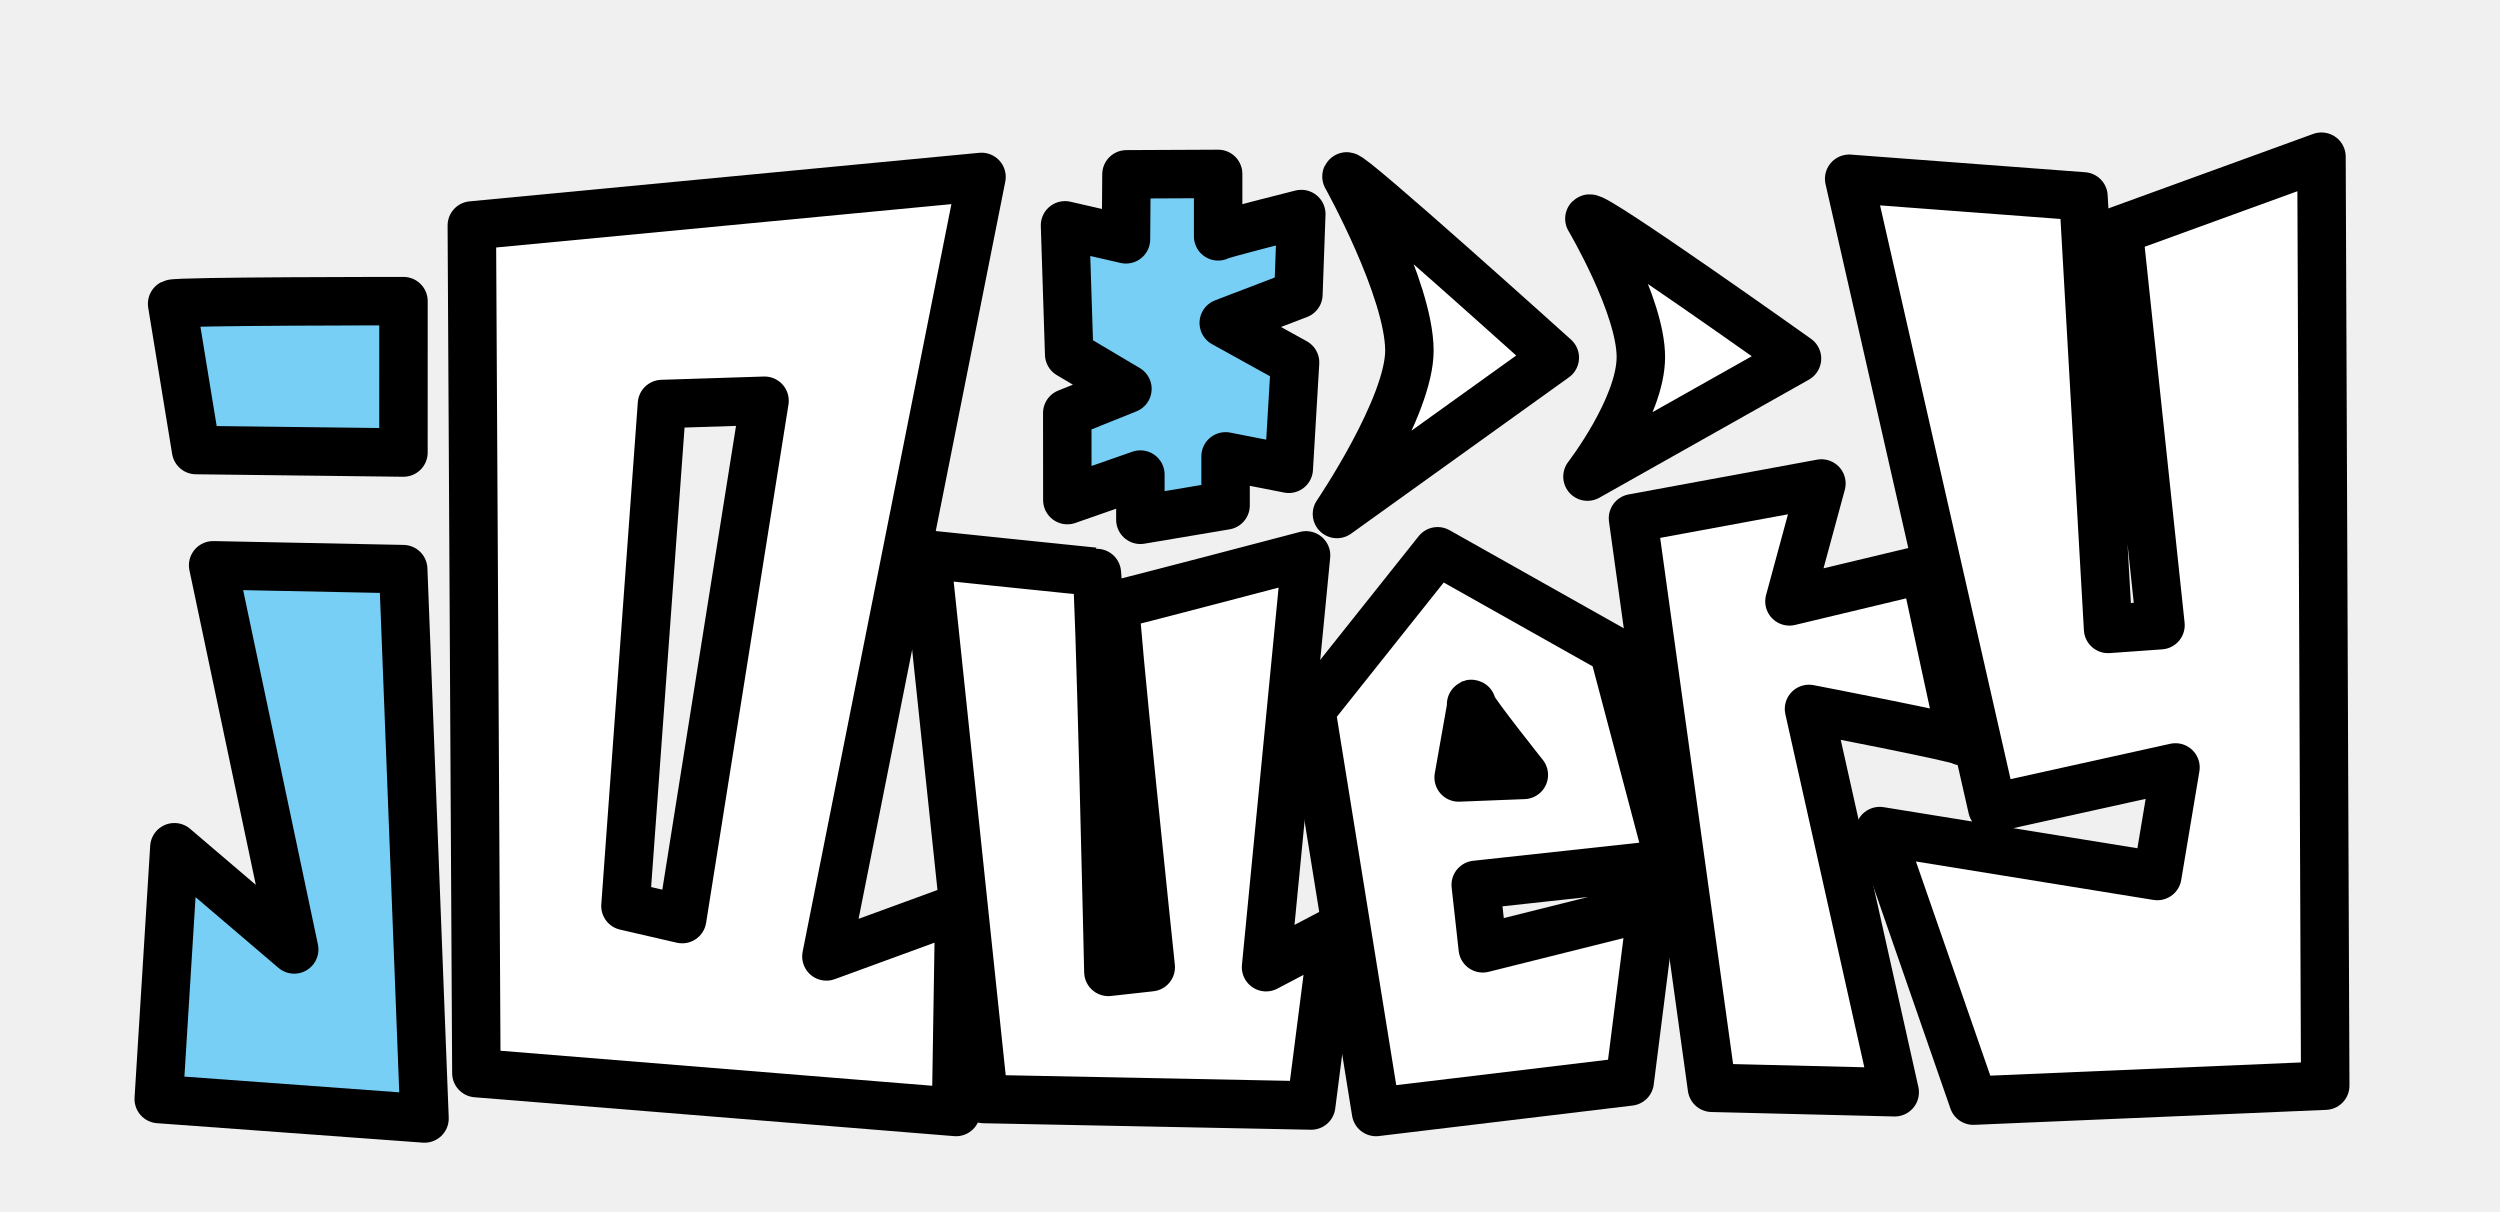
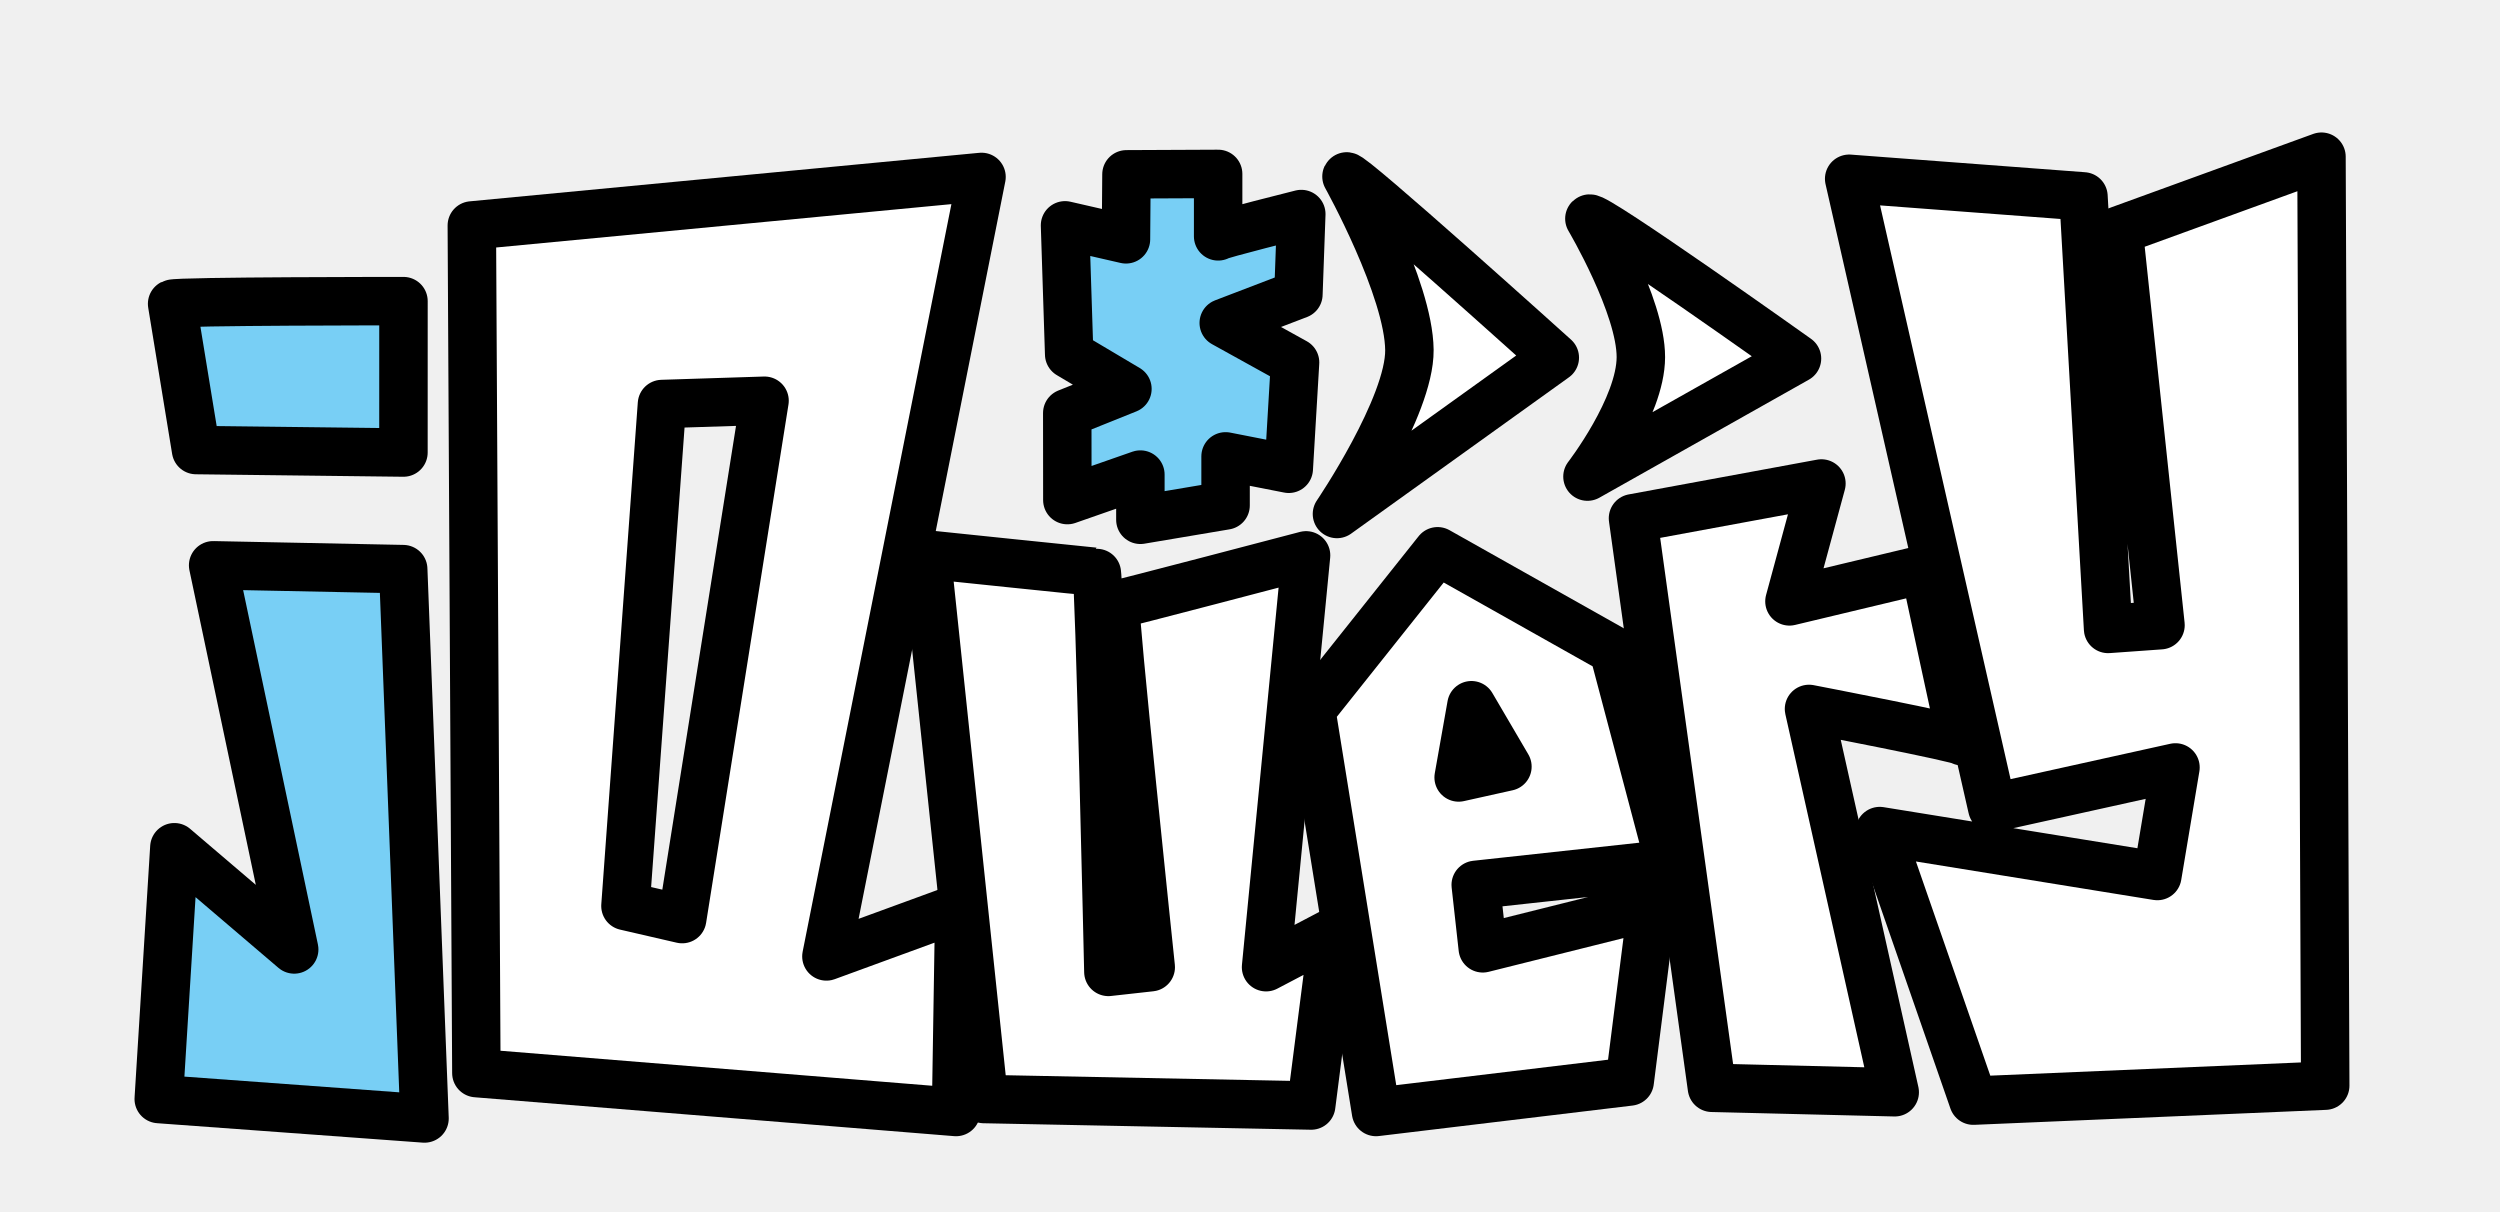
<svg xmlns="http://www.w3.org/2000/svg" viewbox="0 0 780 400" width="206.375mm" height="100mm" version="1.1" id="svg16">
  <defs id="defs1" />
  <g id="g15">
    <path id="path2" class="vector-data" d="m 306.233,55.203 -159.024,15.145 1.42,264.459 149.658,12.135 1.012,-63.707 -41.459,15.168 z m -67.696,69.828 -25.699,161.725 -17.695,-4.084 11.393,-156.617 z" style="fill:#ffffff;fill-opacity:1;stroke:#000000;stroke-width:15.118;stroke-linejoin:round;stroke-dasharray:none;stroke-opacity:1" />
    <path class="vector-data" d="m 289.055,172.984 c 0,0 17.907,169.912 17.907,169.912 0,0 102.133,2.022 102.133,2.022 q 0,0 6.947,-54.191 l -21.032,11.037 q 12.482,-128.489 12.482,-128.489 c 0,0 -58.607,15.419 -59.472,15.419 -0.865,0 11.013,113.07 11.013,113.07 0,0 -13.216,1.468 -13.216,1.468 0,0 -2.818,-124.806 -3.683,-124.806 -0.865,0 -53.081,-5.444 -53.081,-5.444 z" fill="#ffffff" stroke="#000000" stroke-width="15" stroke-dasharray="none" stroke-dashoffset="0" stroke-linecap="round" stroke-linejoin="round" stroke-miterlimit="4" id="path3" style="stroke-width:15.118;stroke-dasharray:none" />
    <path class="vector-data" d="m 509.494,161.696 24.63,177.696 57.029,1.391 -26.743,-119.595 c 0,0 47.762,9.213 47.762,10.078 0,0.865 -11.68,-53.728 -11.68,-53.728 l -42.184,10.091 9.976,-36.779 z" fill="#ffffff" stroke="#000000" stroke-width="15" stroke-dasharray="none" stroke-dashoffset="0" stroke-linecap="round" stroke-linejoin="round" stroke-miterlimit="4" id="path5" style="stroke-width:15.118;stroke-dasharray:none" />
-     <path id="path4" class="vector-data" d="m 448.533,172 -39.438,49.551 20.225,125.391 79.146,-9.514 6.938,-54.75 -52.779,13.195 -2.199,-19.793 60.588,-6.6 -17.621,-66.598 z m 10.475,47.629 c 0.03,-0.012 0.078,-10e-4 0.146,0.033 l -0.066,0.371 c 1.414,2.985 16.346,21.736 16.346,21.736 l -20.336,0.799 3.99,-22.535 c -0.109,-0.231 -0.146,-0.378 -0.08,-0.404 z" style="fill:#ffffff;fill-opacity:1;stroke:#000000;stroke-opacity:1;stroke-width:15.118;stroke-dasharray:none;stroke-linejoin:round" />
+     <path id="path4" class="vector-data" d="m 448.533,172 -39.438,49.551 20.225,125.391 79.146,-9.514 6.938,-54.75 -52.779,13.195 -2.199,-19.793 60.588,-6.6 -17.621,-66.598 z m 6.564,70.568 15.217,-3.385 -11.227,-19.151 z" style="fill:#ffffff;fill-opacity:1;stroke:#000000;stroke-width:15.118;stroke-linejoin:round;stroke-dasharray:none;stroke-opacity:1" />
    <path class="vector-data" d="m 576.941,55.776 44.647,196.32 57.161,-12.654 -5.664,33.872 -86.609,-14.016 29.2,84.097 109.793,-4.672 -1.168,-289.834 -63.296,23.013 13.071,123.155 -16.352,1.168 -7.685,-134.947 z" fill="#ffffff" stroke="#000000" stroke-width="15" stroke-dasharray="none" stroke-dashoffset="0" stroke-linecap="round" stroke-linejoin="round" stroke-miterlimit="4" id="path6" style="stroke-width:15.118;stroke-dasharray:none" />
    <path class="vector-data" d="m 66.5,176.375 c 0,0 25.29,119.851 25.29,119.851 0,0 -37.385,-31.887 -37.385,-31.887 0,0 -4.877,78.557 -4.877,78.557 0,0 82.92,6.067 82.92,6.067 0,0 -6.65,-171.393 -6.65,-171.393 z" fill="#78cff5" stroke="#000000" stroke-width="15" stroke-dasharray="none" stroke-dashoffset="0" stroke-linecap="round" stroke-linejoin="round" stroke-miterlimit="4" id="path7" style="stroke-width:15.118;stroke-dasharray:none" />
    <path class="vector-data" d="m 53.701,94.783 c 0,0 7.467,45.633 7.467,45.633 0,0 64.708,0.773 64.708,0.773 0,0 0.008,-47.236 0.008,-47.236 0,0 -70.524,0 -72.184,0.83 z" fill="#78cff5" stroke="#000000" stroke-width="15" stroke-dasharray="none" stroke-dashoffset="0" stroke-linecap="round" stroke-linejoin="round" stroke-miterlimit="4" id="path8" style="stroke-width:15.118;stroke-dasharray:none" />
    <path class="vector-data" d="m 406.003,66.781 c 0,0 -25.943,6.497 -25.943,6.961 V 54.26 l -28.602,0.131 -0.156,20.278 -19.013,-4.363 1.296,40.237 18.171,10.787 -18.77,7.539 0.026,27.157 22.786,-7.957 v 14.106 l 26.581,-4.479 v -15.307 l 19.716,3.871 1.965,-33.177 -22.253,-12.318 23.295,-8.917 z" fill="#78cff5" stroke="#000000" stroke-width="12" stroke-dasharray="none" stroke-dashoffset="0" stroke-linecap="round" stroke-linejoin="round" stroke-miterlimit="4" id="path9" style="stroke-width:15.118;stroke-dasharray:none" />
    <path class="vector-data" d="m 420.105,55.072 c 0,0 19.448,34.939 19.63,54.132 0.167,17.599 -22.605,51.158 -22.605,51.158 l 67.968,-48.779 c 0,0 -64.276,-57.947 -64.994,-56.512 z" fill="#ffffff" stroke="#000000" stroke-width="7" stroke-dasharray="none" stroke-dashoffset="0" stroke-linecap="round" stroke-linejoin="round" stroke-miterlimit="4" id="path10" style="stroke-width:15.118;stroke-dasharray:none" />
    <path class="vector-data" d="m 495.887,68.229 c 0,0 16.094,27.217 16.061,43.209 -0.032,15.705 -16.656,37.261 -16.656,37.261 l 65.368,-36.828 c 0,0 -63.338,-45.078 -64.774,-43.643 z" fill="#ffffff" stroke="#000000" stroke-width="7" stroke-dasharray="none" stroke-dashoffset="0" stroke-linecap="round" stroke-linejoin="round" stroke-miterlimit="4" id="path11" style="stroke-width:15.118;stroke-dasharray:none" />
  </g>
</svg>
